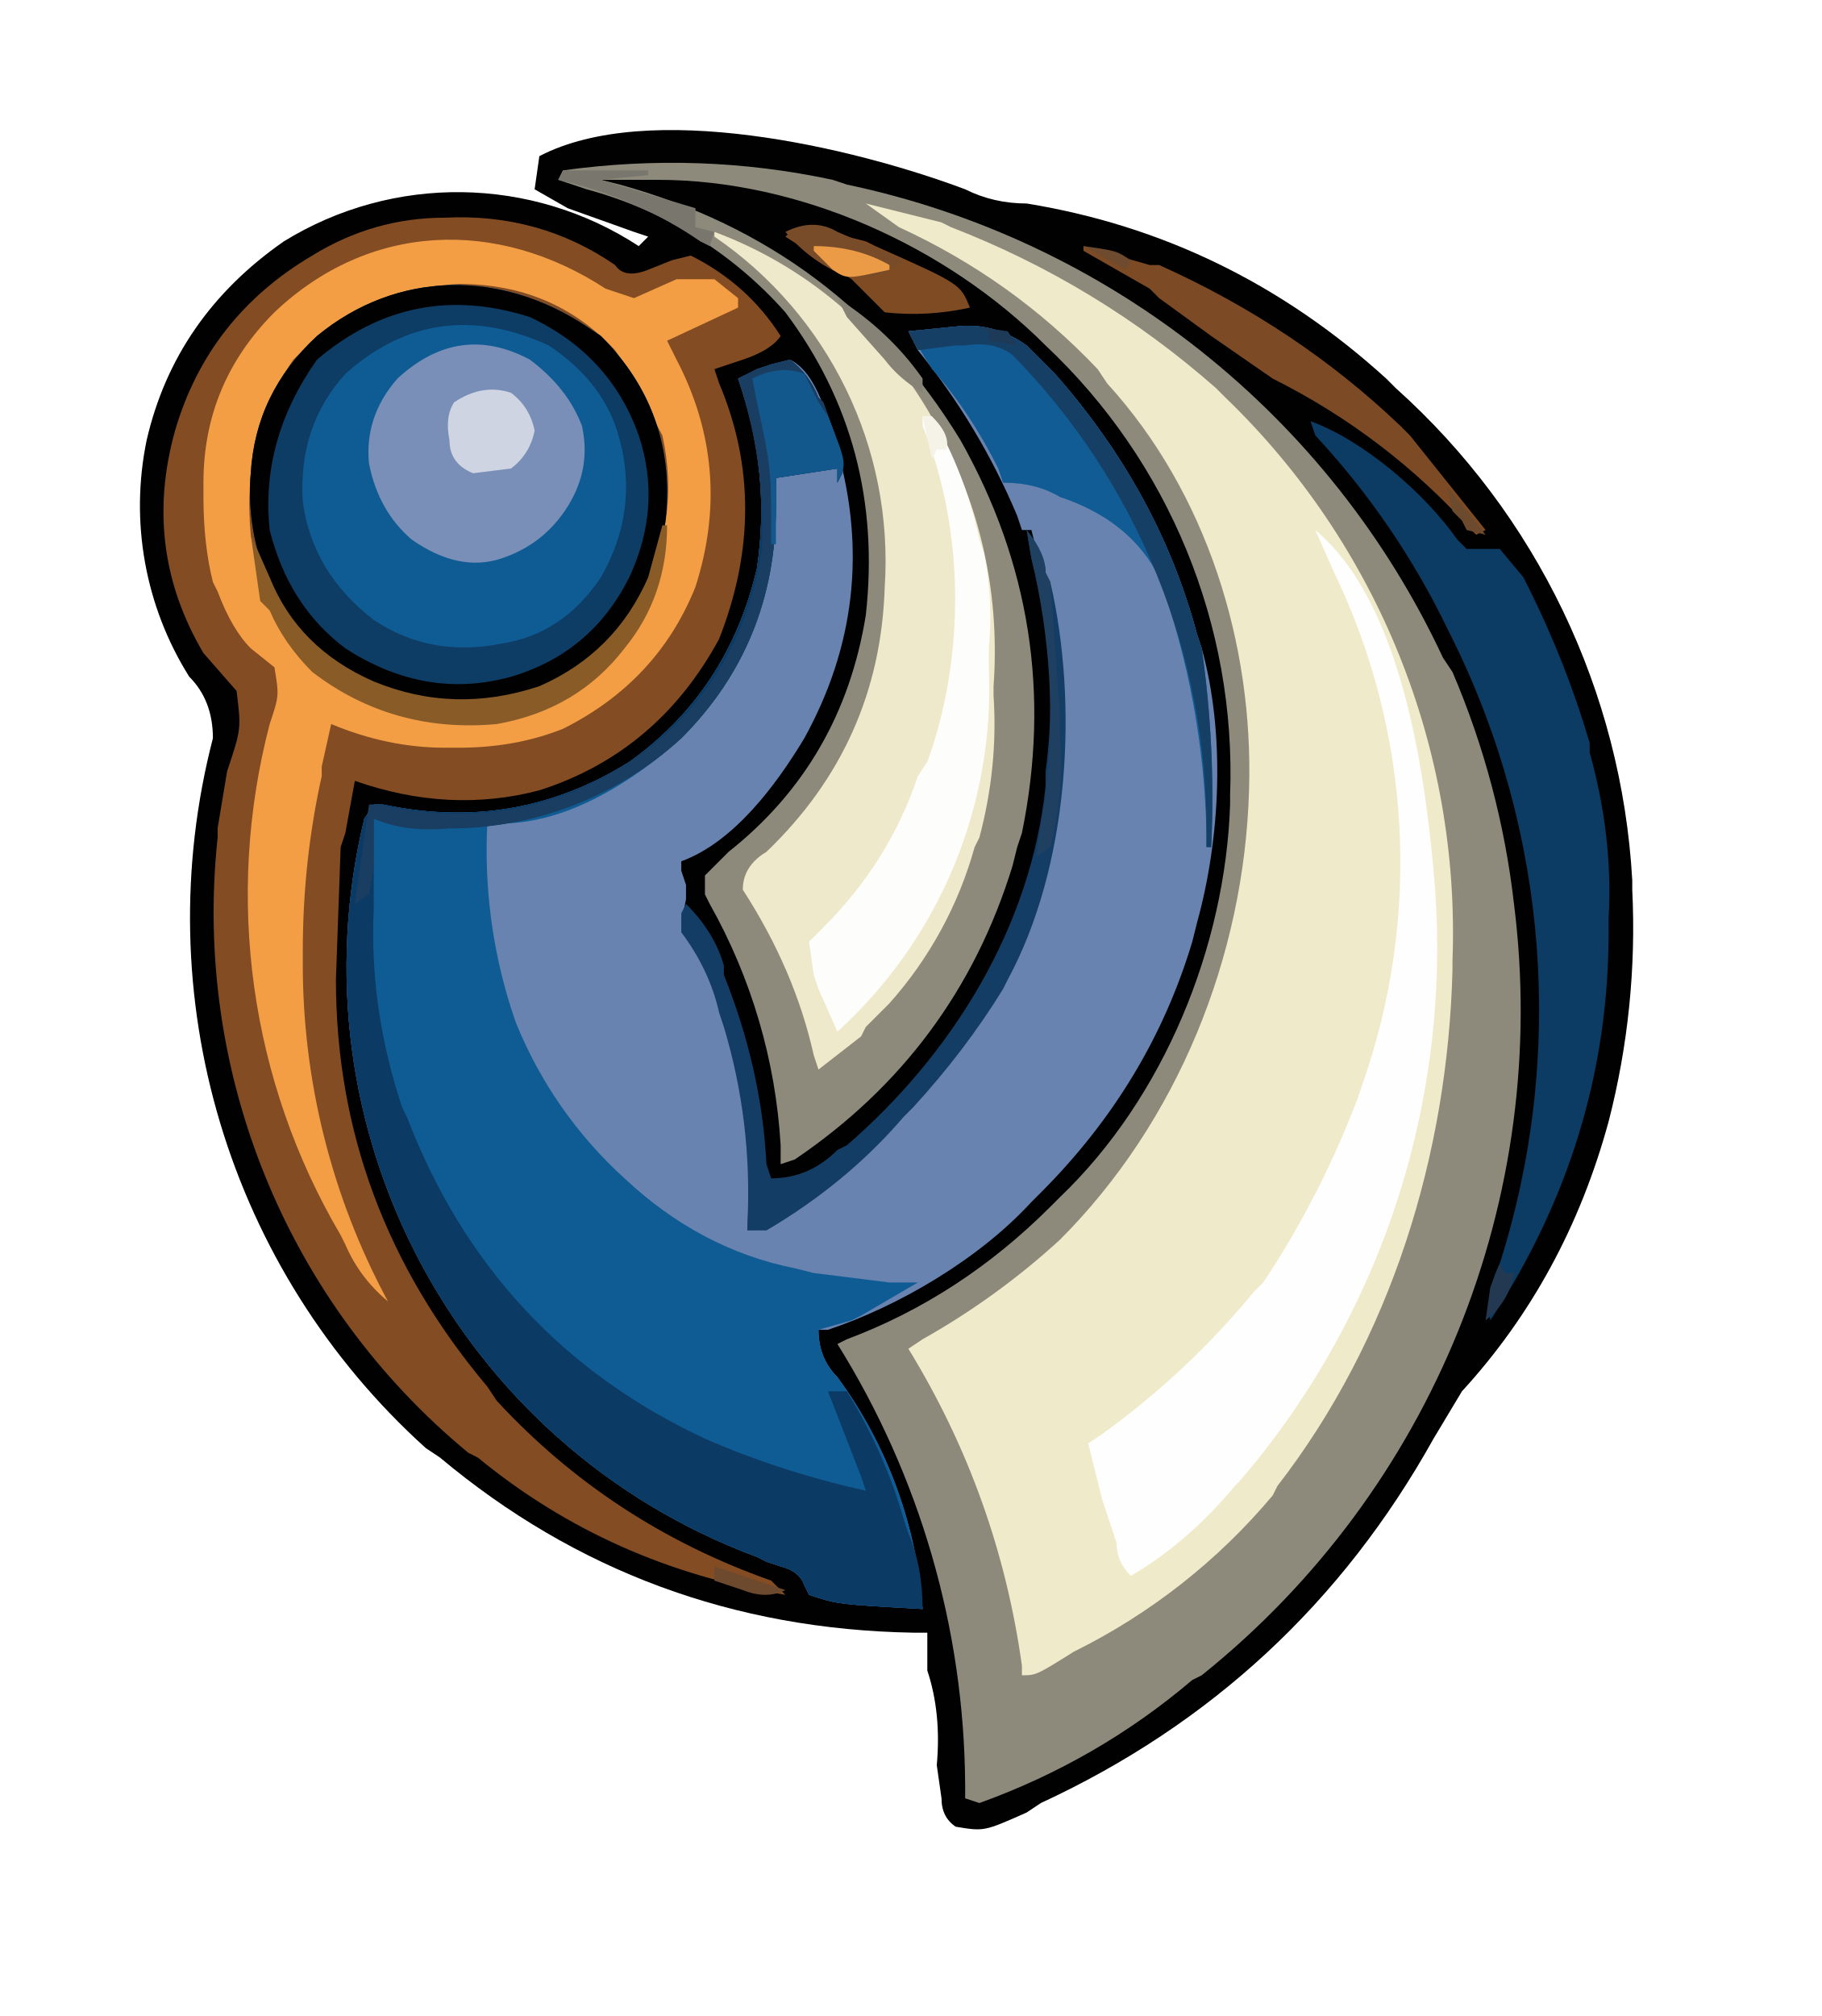
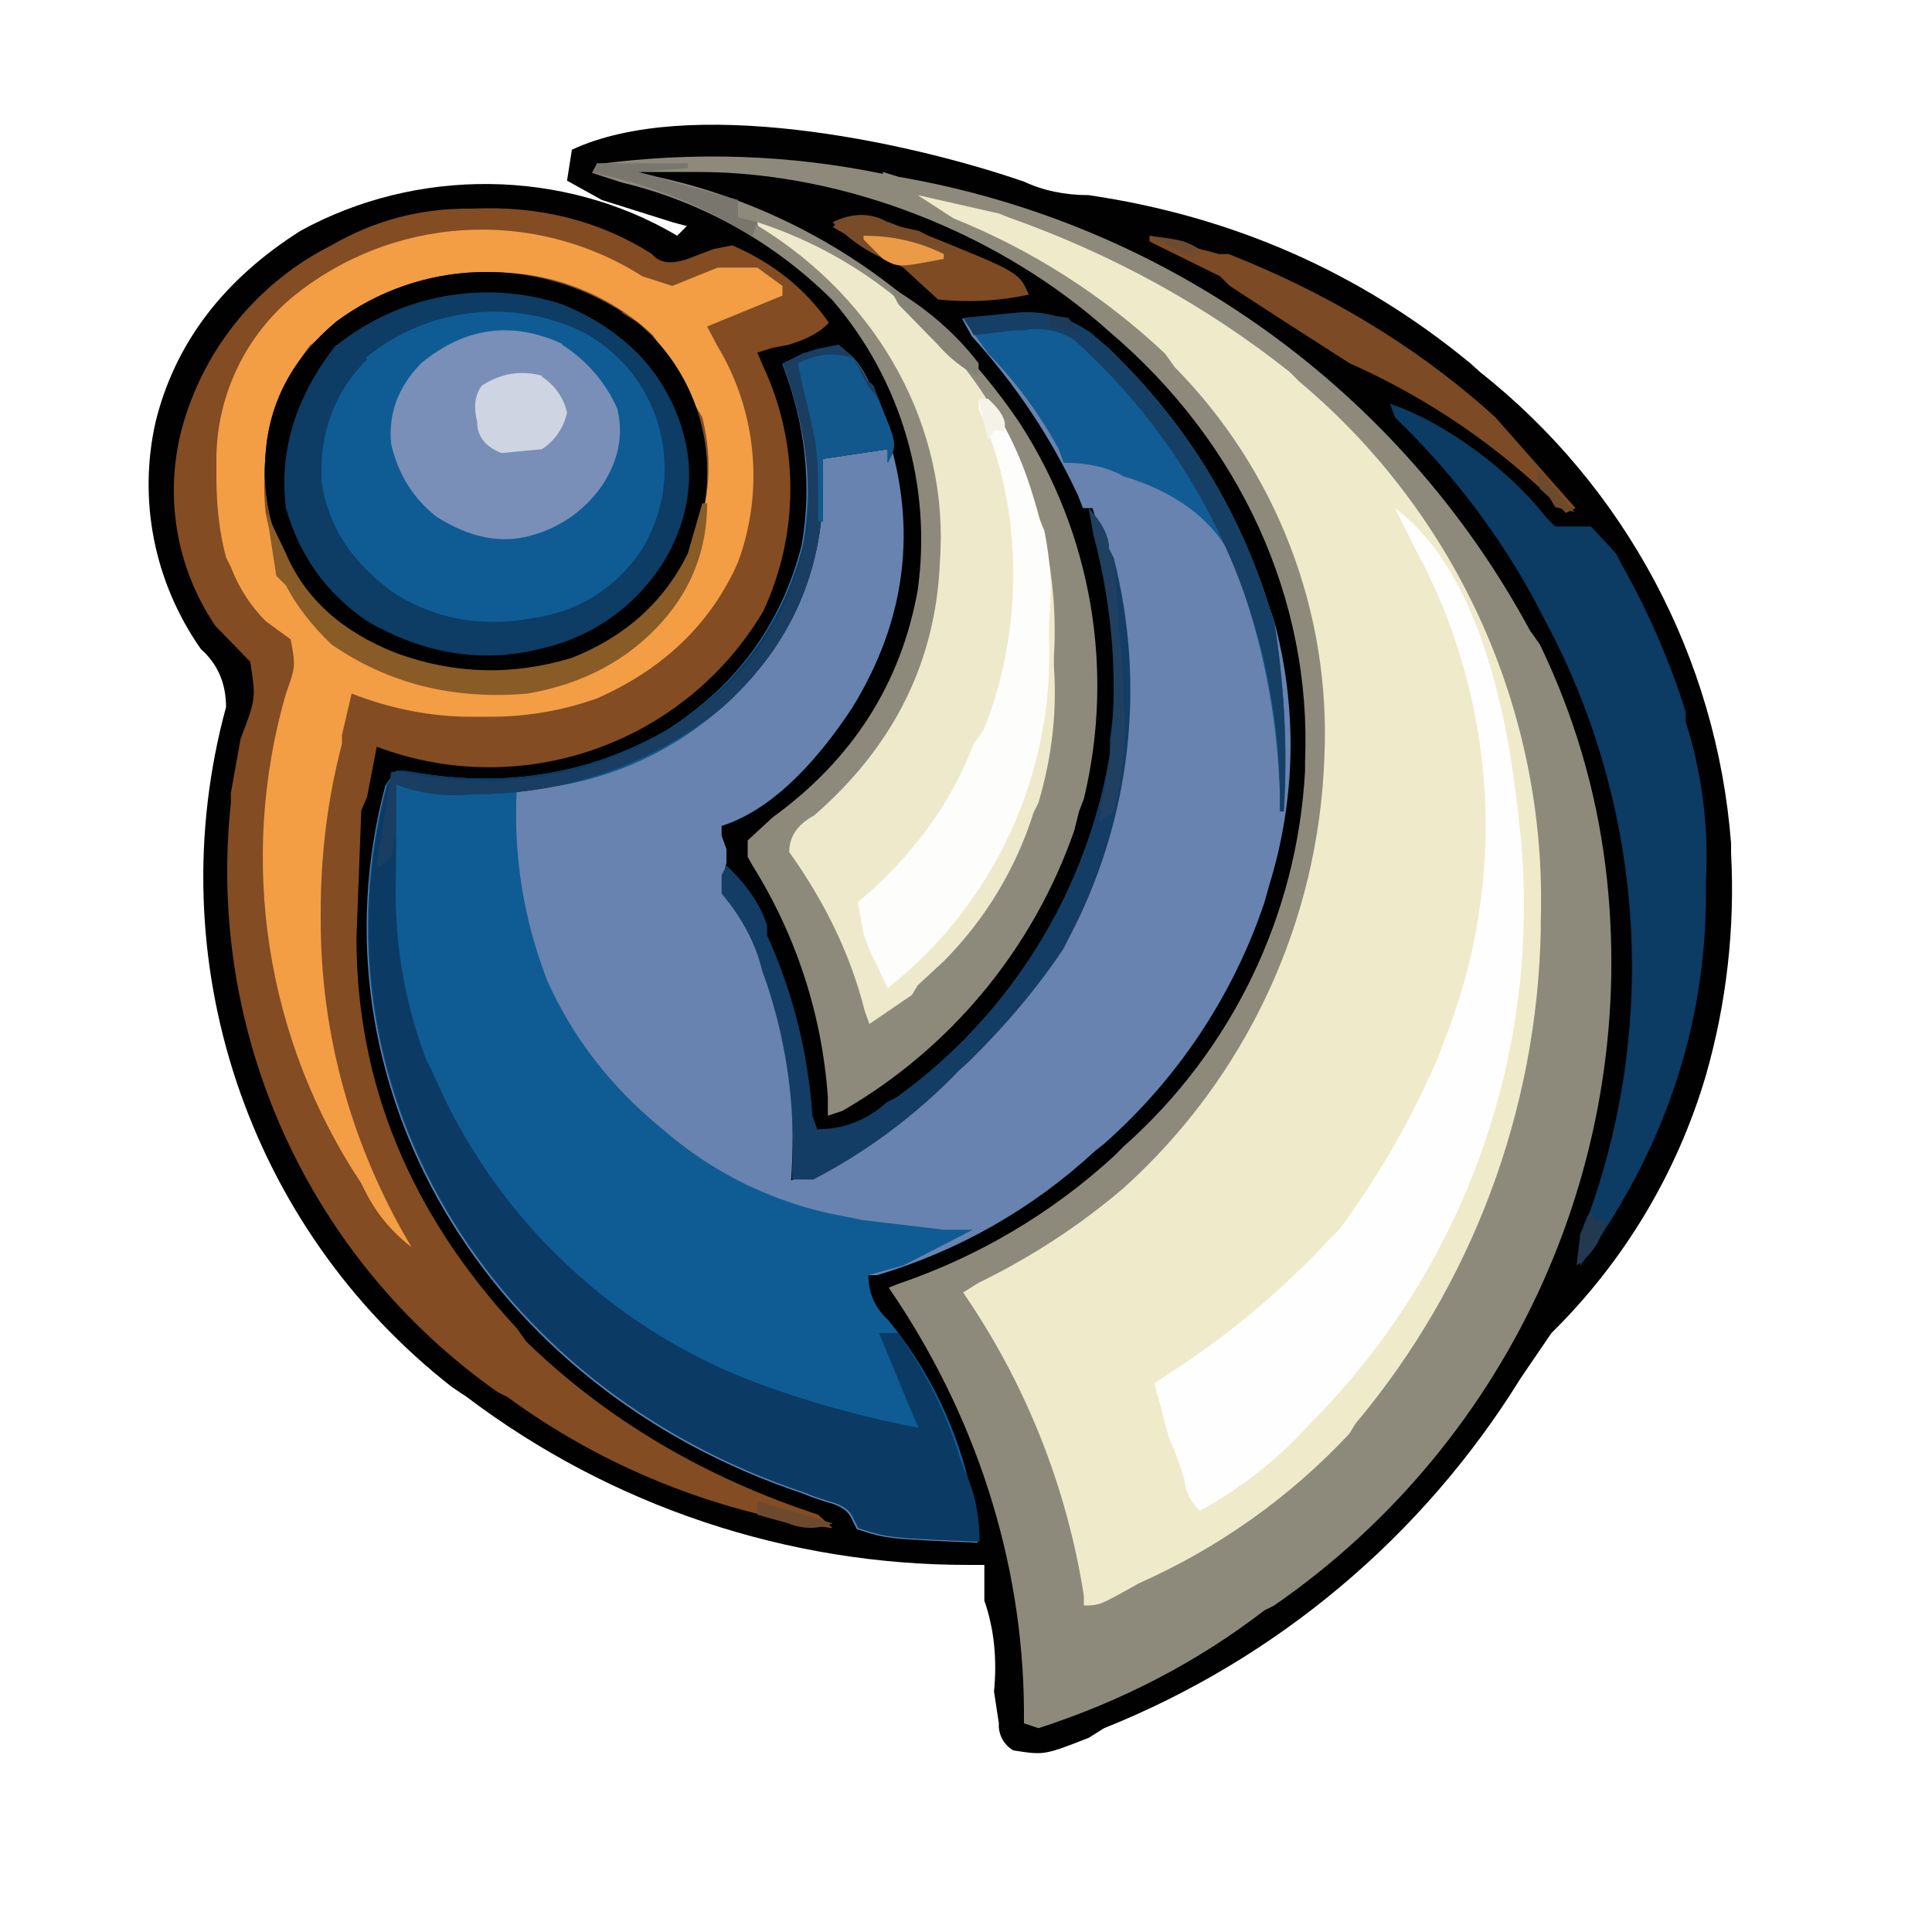
- <svg xmlns="http://www.w3.org/2000/svg" viewBox="-30 -30 385 426">
-   <path fill="#010101" d="M174 10q6 3 13 3 43 7 76 37l2 2a151 151 0 0 1 50 104v2a164 164 0 0 1-5 49q-9 33-31 57l-6 10q-29 52-83 77l-3 2c-9 4-9 4-15 3q-3-2-3-6l-1-7q1-11-2-20v-8h-3q-57-1-100-37l-3-2a151 151 0 0 1-45-150q0-8-5-13a68 68 0 0 1-9-50q6-26 29-42a70 70 0 0 1 75 1l2-2-3-1-14-5-7-4 1-7c23-12 66-2 90 7" />
-   <path fill="#8e8a7b" d="m146 8 3 1a180 180 0 0 1 126 100l2 3a175 175 0 0 1 13 49 180 180 0 0 1-66 163l-2 1q-20 17-45 26l-3-1v-3a178 178 0 0 0-27-93l2-1q24-9 43-28l2-2c22-21 35-53 36-83v-2a124 124 0 0 0-39-95c-21-21-52-35-82-35H97l4 1q47 13 72 54 22 39 13 83l-1 3-1 4q-12 39-46 62l-3 1v-4a118 118 0 0 0-15-51l-1-2v-4l5-5q24-19 29-50 4-36-17-64a86 86 0 0 0-42-26l-6-2 1-2q29-4 57 2" />
-   <path fill="#6883af" d="m187 43 4 4 2 2q22 25 30 55l1 3c5 18 4 40-1 58l-1 4q-9 30-32 53l-2 2c-11 12-28 22-43 27h-2q0 6 4 10a94 94 0 0 1 18 49c-18-1-18-1-24-3l-1-2q-1-3-5-4l-3-1-2-1a133 133 0 0 1-83-156l2-3h2q28 6 52-9 21-15 27-41 3-20-4-40l4-2 3-1 4-1c6 3 8 13 10 19q9 32-7 61c-6 10-15 22-26 26v2l1 3v3l-1 5 3 4q6 10 8 20l1 3q3 18 2 38 16-7 29-21l2-2a121 121 0 0 0 23-30 124 124 0 0 0 7-91l-1-4h-2l-1-3q-8-19-21-35l-2-4 10-1q8-1 15 4" />
-   <path fill="#834c22" d="M64 16q20-1 36 10 2 3 7 1l5-2 4-1q12 6 19 17-2 3-8 5l-3 1-3 1 1 3q11 26 0 54-13 24-38 32-19 5-39-2l-2 11-1 3-1 28q0 48 32 86l2 3q24 26 58 38l3 3q-37-6-65-29l-2-1a148 148 0 0 1-53-130v-2l2-12c3-9 3-9 2-17l-7-8Q0 86 7 61q7-24 29-37 13-8 28-8" />
-   <path fill="#efeaca" d="m153 13 16 4 2 1q31 12 56 34l2 2a157 157 0 0 1 48 119v2c-1 39-13 78-37 109l-1 2a130 130 0 0 1-42 33c-8 5-8 5-11 5v-2q-5-36-24-67l3-2a157 157 0 0 0 29-21c25-25 39-60 40-95 1-31-9-63-30-86l-2-3q-18-19-42-30z" />
-   <path fill="#0f5c95" d="M137 46q4 3 6 8l1 1c4 11 4 11 4 15l-1 2v-3l-13 2v6q0 29-20 49c-10 9-24 18-38 18h-3q-1 20 5 39l1 3a90 90 0 0 0 23 33q16 15 36 19l4 1 16 2h6l-12 7-2 1-7 2q0 6 4 10a94 94 0 0 1 18 49c-18-1-18-1-24-3l-1-2q-1-3-5-4l-3-1-2-1a133 133 0 0 1-83-156l2-3h2q28 6 52-9 21-15 27-41 3-20-4-40l4-2 3-1z" />
-   <path fill="#0f5c95" d="m94 39 3 2q14 14 14 33t-13 32-32 13q-17 0-30-12a48 48 0 0 1-13-37q1-17 14-29c17-14 39-14 57-2" />
-   <path fill="#f39d45" d="m98 31 6 2 9-4h8l5 4v2l-15 7 2 4q12 23 4 48-8 20-28 30-10 4-22 4h-3q-12 0-24-5l-2 9v2q-4 18-4 37v2a150 150 0 0 0 18 72q-6-5-9-12l-1-2a142 142 0 0 1-15-108c2-6 2-6 1-12l-5-4q-4-4-7-12l-1-2q-2-8-2-18v-3q0-21 15-36c20-19 47-20 70-5M32 46q-11 16-9 37 3 17 17 27 17 12 37 8 18-4 28-21 9-17 5-35l-8-15-2-3Q87 30 67 30q-20 1-35 16" />
-   <path fill="#eee9ca" d="M121 19a88 88 0 0 1 48 43q13 25 11 53v2q1 15-3 30l-1 2a83 83 0 0 1-18 33l-5 5-1 2-9 7-1-3q-4-18-15-35 0-5 5-8 24-23 25-56a83 83 0 0 0-36-74z" />
-   <path fill="#0b3b65" d="M137 46q4 3 6 8l1 1c4 11 4 11 4 15l-1 2v-3l-13 2v6q0 29-20 49a73 73 0 0 1-52 19l-13-2v19q-1 21 6 42l1 2q18 47 63 68 16 7 34 11l-1-3-7-18h4q8 13 12 27l1 3q3 7 3 16c-18-1-18-1-24-3l-1-2q-1-3-5-4l-3-1-2-1a133 133 0 0 1-83-156l2-3h2q28 6 52-9 21-15 27-41 3-20-4-40l4-2 3-1z" />
-   <path fill="#fefefe" d="M248 82c18 15 23 50 25 72a173 173 0 0 1-41 129l-1 1q-10 12-22 19-3-3-3-7l-1-3-1-3-1-3-3-12 3-2q18-13 32-30l2-2q12-18 20-39l1-3a141 141 0 0 0-6-108z" />
-   <path fill="#0d3c65" d="m94 39 3 2q14 14 14 33t-13 32-32 13q-17 0-30-12a48 48 0 0 1-13-37q1-17 14-29c17-14 39-14 57-2M43 49q-10 11-9 27 2 15 15 25 12 8 27 5 13-2 21-14 8-14 4-29-3-12-15-20-24-11-43 6" />
-   <path fill="#0c3b64" d="M247 59c11 4 24 15 31 25l2 2h7l5 6 1 2q8 16 13 33v2q5 18 4 35v3q0 44-25 82-1-6 2-12a177 177 0 0 0-10-132l-1-2a166 166 0 0 0-28-41z" />
-   <path fill="#798fb7" d="M82 46q8 6 11 14 2 9-3 17T76 88t-19-4q-7-6-9-16-1-10 6-18 13-12 28-4" />
-   <path fill="#fdfdfc" d="M165 58h2q7 12 10 26l1 3q2 10 1 20v4a98 98 0 0 1-32 77l-4-9-1-3-1-7 3-3q14-14 20-32l2-3c8-22 8-49-1-71z" />
-   <path fill="#010101" d="m94 39 3 2q14 14 14 33t-13 32-32 13q-17 0-30-12a48 48 0 0 1-13-37q1-17 14-29c17-14 39-14 57-2m-57 7Q25 63 27 82q4 16 16 25 17 11 35 6 17-5 25-21 7-15 2-30-6-17-23-25-25-8-45 9" />
-   <path fill="#115c94" d="m187 43 4 4 2 2q22 25 30 55l1 3q3 21 2 42h-1v-3a170 170 0 0 0-10-54q-6-12-21-17-5-3-12-3l-1-3q-6-12-14-21l-5-8 10-1q8-1 15 4" />
-   <path fill="#133d64" d="M187 82q4 5 4 9l1 2c6 26 4 60-9 84l-1 2q-8 13-19 25l-2 2q-12 14-29 24h-4v-2q1-21-5-41l-1-3q-2-9-8-17v-4l1-2q6 6 8 13v2q8 20 9 40l1 3q8 0 14-6l2-1c22-19 39-46 42-76v-3q3-22-3-45z" />
-   <path fill="#1a3e61" d="M137 46q4 3 6 8l1 1c4 11 4 11 4 15l-1 2v-3l-13 2v6q0 29-20 49a72 72 0 0 1-49 19q-9 1-16-2v10l-1 6-3 2 3-21h2q31 7 56-11 21-16 25-43 1-18-5-36l4-2 3-1z" />
-   <path fill="#7c4a24" d="m199 22 14 4h2q29 13 51 34l2 2 16 20-2 1-1-1q-18-20-42-32l-13-9-11-8-2-2-14-8z" />
-   <path fill="#895b27" d="M110 81h1q0 15-9 26-10 13-27 16-22 2-39-11-6-6-9-13l-2-2-2-14 4 9q6 15 22 22 17 7 35 1 16-7 23-23z" />
-   <path fill="#163f65" d="m187 43 4 4 2 2q22 25 30 55l1 3q3 21 2 42h-1v-3a143 143 0 0 0-41-101q-4-3-10-2h-2l-8 1-2-4 10-1q8-1 15 4" />
-   <path fill="#12588d" d="m140 49 3 6 2 3c4 10 4 10 2 14v-3l-13 2v14h-1v-2c0-14 0-14-3-28l-1-5q6-3 11-1" />
-   <path fill="#7f4b23" d="m141 18 12 3 2 1c18 8 18 8 20 13q-9 2-18 1l-7-7-14-9q2-2 5-2" />
-   <path fill="#ced4e2" d="M78 53q4 3 5 8-1 5-5 8l-8 1q-5-2-5-7-1-5 1-8 6-4 12-2" />
-   <path fill="#204062" d="M187 82q4 5 4 9l1 2 2 28v4q1 12-2 24l-3 2 2-13q3-25-3-50z" />
-   <path fill="#794c29" d="m147 19 14 6q-6 5-13 3-7-3-12-9 6-3 11 0" />
-   <path fill="#79766e" d="M107 6v1L97 8l20 6v4l4 1-1 3-2-1q-13-9-30-13l1-2z" />
-   <path fill="#868376" d="M147 33q11 7 18 17v3q-5-3-8-7l-8-9z" />
-   <path fill="#eb9a46" d="M142 22q9 0 16 4v1c-9 2-9 2-12 0l-4-4z" />
-   <path fill="#6d4a2e" d="m121 301 15 5q-4 2-9 0l-3-1-3-1z" />
-   <path fill="#233952" d="m287 237 1 2h2q-1 6-6 10l1-7z" />
-   <path fill="#6e4b2e" d="M199 22c7 1 7 1 10 3l-1 2z" />
-   <path fill="#6b4a2e" d="m276 73 8 10-4-1-1-2-2-2z" />
-   <path fill="#f5f3e8" d="M165 58h2q4 4 3 7h-2l-1 2z" />
-   <path fill="#1d3b59" d="m176 39 7 1 2 3-6-1v-2z" />
+ <svg xmlns="http://www.w3.org/2000/svg" width="200" height="200">
+   <path fill="#010101" d="M106 18.8q3 1.4 6.7 1.4 22.4 3.3 39.5 17.4l1 .9a69 69 0 0 1 26 48.8v1a70 70 0 0 1-2.6 23 62 62 0 0 1-16 26.7l-3.2 4.7a90 90 0 0 1-43.1 36.2l-1.6 1c-4.6 1.8-4.6 1.8-7.8 1.3a3 3 0 0 1-1.5-2.8l-.5-3.3q.5-5.1-1-9.4V162h-1.6a86 86 0 0 1-52-17.4l-1.5-1a67 67 0 0 1-23.4-70.4q0-3.7-2.6-6c-4.9-7-6.5-15.5-4.7-23.5q3-12.2 15-19.8c12-6.6 27.2-6.5 39 .5l1-1-1.5-.4-7.3-2.3-3.6-2 .5-3.2c12-5.6 34.3-1 46.8 3.3" />
+   <path fill="#8e8a7b" d="m91.4 17.8 1.6.5a92 92 0 0 1 65.4 47l1 1.4q5.3 11 6.8 23a81 81 0 0 1-34.3 76.5l-1 .5q-10.4 8-23.4 12.2l-1.5-.5V177c-.1-15.4-5-30.6-14-43.7l1-.4a63 63 0 0 0 22.3-13.2l1-1a56 56 0 0 0 18.8-38.9v-1c.7-16.7-6.7-33-20.3-44.5-11-9.9-27-16.5-42.6-16.5H66l2 .5a61 61 0 0 1 37.5 25.4 50 50 0 0 1 6.7 39l-.5 1.3-.5 2a54 54 0 0 1-24 29l-1.5.5v-1.9a52 52 0 0 0-7.8-24l-.5-.9V87l2.6-2.4q12.4-9 15-23.5a38 38 0 0 0-8.8-30 46 46 0 0 0-21.8-12.2l-3.1-1 .5-.9q15.1-2 29.6 1" />
+   <path fill="#6883af" d="m112.7 34.3 2.1 1.8 1 1a62 62 0 0 1 15.6 25.8l.5 1.4a49 49 0 0 1-.5 27.3l-.5 1.8a58 58 0 0 1-16.6 25l-1 .8A57 57 0 0 1 90.8 132h-1a6 6 0 0 0 2 4.7 42 42 0 0 1 9.4 23c-9.4-.4-9.4-.4-12.5-1.4l-.5-1q-.5-1.3-2.6-1.8l-1.5-.5-1-.4c-33-11-51.4-42.5-43.2-73.3l1-1.4h1q14.7 2.8 27-4.2 11-7 14.1-19.3 1.6-9.3-2-18.7l2-1 1.6-.5 2-.4c3.2 1.4 4.2 6 5.2 8.9q4.8 15-3.6 28.6c-3.1 4.7-7.8 10.4-13.5 12.2v1l.5 1.4v1.4l-.5 2.4 1.6 1.8a28 28 0 0 1 4.1 9.4l.5 1.4q1.6 8.5 1 17.9a46 46 0 0 0 15.1-9.9l1-1a58 58 0 0 0 12-14 53 53 0 0 0 3.7-42.7l-.6-2h-1l-.5-1.3q-4.2-9-11-16.5l-1-1.8 5.2-.5q4.2-.5 7.8 1.9" />
+   <path fill="#834c22" d="M48.8 21.6q10.5-.5 18.7 4.7 1.1 1.4 3.7.5l2.6-1 2-.4q6.3 2.7 10 8-1.2 1.4-4.2 2.3L80 36l-1.6.5.6 1.4a30 30 0 0 1 0 25.4 33 33 0 0 1-40 14l-1 5.2-.6 1.4-.5 13.2q0 22.5 16.6 40.4l1 1.4Q67 151 84.7 156.8l1.5 1.4a74 74 0 0 1-33.7-13.6l-1-.5a66 66 0 0 1-27.6-61v-1l1-5.6c1.6-4.2 1.6-4.2 1-8l-3.6-3.7a25 25 0 0 1-3-22 30 30 0 0 1 15-17.4q6.7-3.9 14.5-3.8" />
+   <path fill="#efeaca" d="m95 20.2 8.4 1.9 1 .4q16.1 5.7 29.1 16l1 1a70 70 0 0 1 25 55.8v1a82 82 0 0 1-19.2 51.1l-.6 1a67 67 0 0 1-21.8 15.5c-4.1 2.3-4.1 2.3-5.7 2.3v-1a76 76 0 0 0-12.5-31.4l1.6-1q8.2-4 15-9.8a63 63 0 0 0 20.8-44.6A54 54 0 0 0 121.6 38l-1-1.4a70 70 0 0 0-21.9-14Zm0 0" />
+   <path fill="#0f5c95" d="M86.8 35.7q2 1.5 3 3.7l.6.5c2 5.2 2 5.2 2 7l-.5 1v-1.4l-6.7 1v2.7q0 13.7-10.4 23a34 34 0 0 1-19.7 8.5h-1.6a47 47 0 0 0 2.6 18.3l.5 1.4q4 9 12 15.5a39 39 0 0 0 18.7 9l2 .4 8.4 1h3l-6.2 3.2-1 .5-3.6 1a6 6 0 0 0 2 4.6 42 42 0 0 1 9.4 23c-9.4-.4-9.4-.4-12.5-1.4l-.5-1q-.5-1.3-2.6-1.8l-1.5-.5-1-.4c-33-11-51.4-42.5-43.2-73.3l1-1.4h1q14.7 2.8 27-4.2 11-7 14.1-19.3 1.6-9.3-2-18.7l2-1 1.6-.5Zm0 0" />
+   <path fill="#0f5c95" d="m64.4 32.4 1.6 1a20.2 20.2 0 0 1 .5 30.5q-6.7 6-16.6 6-9 0-15.6-5.6c-4.9-4.6-7.4-11-6.8-17.4q.6-8 7.3-13.6a26 26 0 0 1 29.6-1" />
+   <path fill="#f39d45" d="m66.5 28.6 3.1 1 4.7-1.9h4.1l2.6 1.9v1l-7.8 3.2 1 1.9a26 26 0 0 1 2.2 22.5q-4.2 9.5-14.6 14.1a33 33 0 0 1-11.4 1.9h-1.6q-6.2 0-12.4-2.4l-1 4.3v.9q-2.2 8.4-2.2 17.4v.9c0 11.8 3.2 23.4 9.4 33.8q-3-2.3-4.7-5.6l-.5-1a61 61 0 0 1-7.8-50.7c1-2.8 1-2.8.5-5.6l-2.6-1.9a16 16 0 0 1-3.6-5.6l-.5-1q-1-3.7-1-8.4v-1.4a22 22 0 0 1 7.7-17 31 31 0 0 1 36.4-2.3m-34.3 7q-5.7 7.5-4.7 17.5 1.5 8 8.9 12.6 8.8 5.6 19.2 3.8 9.3-2 14.5-9.9 4.7-8 2.6-16.4l-4.1-7-1-1.5a24 24 0 0 0-17.2-6.5q-10.5.5-18.2 7.5" />
+   <path fill="#eee9ca" d="M78.4 23a44.5 44.5 0 0 1 30.7 45v1q.5 7-1.6 14.1l-.5 1a38 38 0 0 1-9.3 15.4L95 102l-.6 1-4.4 3-.5-1.4q-2.1-8.4-7.8-16.4 0-2.4 2.6-3.8 12.4-10.8 13-26.3c1-13.7-6.2-27-18.8-34.7Zm0 0" />
+   <path fill="#0b3b65" d="M86.8 35.7q2 1.5 3 3.7l.6.5c2 5.2 2 5.2 2 7l-.5 1v-1.4l-6.7 1v2.7q0 13.7-10.4 23c-7.4 6.1-17 9.3-27 9l-6.8-1v9a49 49 0 0 0 3.2 19.7l.5.9a59 59 0 0 0 32.7 32 103 103 0 0 0 17.7 5l-.6-1.3L91 138h2q4.3 6.1 6.3 12.7l.5 1.4q1.6 3.3 1.6 7.5c-9.4-.4-9.4-.4-12.5-1.4l-.5-1q-.5-1.3-2.6-1.8l-1.5-.5-1-.4c-33-11-51.4-42.5-43.2-73.3l1-1.4h1q14.7 2.8 27-4.2 11-7 14.1-19.3 1.6-9.3-2-18.7l2-1 1.6-.5Zm0 0" />
+   <path fill="#fefefe" d="M144.4 52.6c9.4 7 12 23.5 13 33.8a76 76 0 0 1-21.3 60.5l-.5.5a43 43 0 0 1-11.4 9q-1.5-1.5-1.6-3.3l-.5-1.5-.5-1.4-.6-1.4-1.5-5.6 1.5-1a86 86 0 0 0 16.7-14l1-1a89 89 0 0 0 10.4-18.3l.5-1.4a60 60 0 0 0-3.1-50.7Zm0 0" />
+   <path fill="#0d3c65" d="m64.4 32.4 1.6 1a20.2 20.2 0 0 1 .5 30.5q-6.7 6-16.6 6-9 0-15.6-5.6c-4.9-4.6-7.4-11-6.8-17.4q.6-8 7.3-13.6a26 26 0 0 1 29.6-1M38 37.2q-5.1 5.1-4.7 12.7 1 7 7.8 11.7 6.3 3.8 14 2.4 6.9-1 11-6.6a16 16 0 0 0 2-13.6 16 16 0 0 0-7.7-9.4A21 21 0 0 0 37.9 37" />
+   <path fill="#0c3b64" d="M143.9 41.8c5.7 1.9 12.5 7 16.1 11.7l1 1h3.7l2.6 2.8.5 1q4.2 7.4 6.7 15.4v1a46 46 0 0 1 2.1 16.4v1.4q0 20.7-13 38.5-.5-2.9 1-5.6a76 76 0 0 0-5.1-62l-.5-1q-5.7-10.6-14.6-19.2Zm0 0" />
+   <path fill="#798fb7" d="M58.2 35.7a15 15 0 0 1 5.7 6.6q1 4.1-1.6 8a13 13 0 0 1-7.2 5.1q-4.7 1.4-9.9-1.9-3.6-2.8-4.7-7.5-.5-4.7 3.1-8.4 6.8-5.6 14.6-2" />
+   <path fill="#fdfdfc" d="M101.3 41.3h1q3.7 5.7 5.2 12.2l.6 1.4q1 4.8.5 9.4v1.9a44 44 0 0 1-16.7 36.1l-2-4.2-.5-1.4-.6-3.3 1.6-1.4q7.2-6.6 10.4-15l1-1.4c4.2-10.3 4.2-23-.5-33.3Zm0 0" />
+   <path fill="#010101" d="m64.4 32.4 1.6 1a20.2 20.2 0 0 1 .5 30.5q-6.7 6-16.6 6-9 0-15.6-5.6c-4.9-4.6-7.4-11-6.8-17.4q.6-8 7.3-13.6a26 26 0 0 1 29.6-1m-29.6 3.4q-6.3 8-5.2 16.9Q31.7 60 38 64.3q9 5.2 18.2 2.8a20 20 0 0 0 13-9.8q3.7-7 1-14.1-3-8-12-11.7a25 25 0 0 0-23.3 4.2" />
+   <path fill="#115c94" d="m112.7 34.3 2.1 1.8 1 1a62 62 0 0 1 15.6 25.8l.5 1.4q1.6 10 1 19.7h-.4v-1.4a73 73 0 0 0-5.2-25.3q-3.1-5.6-11-8-2.5-1.4-6.2-1.4l-.5-1.4a45 45 0 0 0-7.3-9.9L99.7 33l5.2-.5q4.2-.5 7.8 1.9" />
+   <path fill="#133d64" d="M112.7 52.6q2.1 2.3 2.1 4.2l.5 1a55 55 0 0 1-4.7 39.4l-.5 1q-4 6-9.8 11.7l-1 .9a58 58 0 0 1-15.1 11.3H82v-1q.5-9.8-2.6-19.2l-.5-1.4q-1-4.2-4.2-8v-1.9l.5-1q3.2 3 4.2 6.2v1a54 54 0 0 1 4.7 18.7l.5 1.4q4.1 0 7.2-2.8l1-.5A55 55 0 0 0 114.9 78v-1.4q1.5-10.3-1.6-21.1Zm0 0" />
+   <path fill="#1a3e61" d="M86.8 35.7q2 1.5 3 3.7l.6.5c2 5.2 2 5.2 2 7l-.5 1v-1.4l-6.7 1v2.7q0 13.7-10.4 23c-7 5.8-16 9-25.4 9q-4.8.5-8.4-1V86l-.5 2.8-1.5 1 1.5-9.9h1q16.2 3.3 29.1-5.2 11-7.5 13-20.1.6-8.5-2.6-17l2.1-.9 1.6-.5Zm0 0" />
+   <path fill="#7c4a24" d="m119 24.4 7.2 1.9h1q15.2 6 26.6 16l1 .9 8.3 9.4-1 .5-.5-.5a73 73 0 0 0-21.9-15l-6.7-4.3-5.7-3.7-1-1L119 25Zm0 0" />
+   <path fill="#895b27" d="M72.7 52.1h.5q0 7-4.6 12.2-5.3 6-14 7.5-11.5 1-20.3-5.1-3.1-3-4.7-6.1l-1-1-1-6.5 2 4.2q3 7 11.4 10.3 9 3.3 18.2.5 8.3-3.3 12-10.8Zm0 0" />
+   <path fill="#163f65" d="m112.7 34.3 2.1 1.8 1 1a62 62 0 0 1 15.6 25.8l.5 1.4q1.6 10 1 19.7h-.4v-1.4a64 64 0 0 0-21.3-47.4 7 7 0 0 0-5.2-1h-1l-4.2.5-1-1.8 5.1-.5q4.2-.5 7.8 1.9" />
+   <path fill="#12588d" d="m88.3 37 1.6 3 1 1.3c2 4.7 2 4.7 1 6.6v-1.4l-6.7 1V54h-.5v-1c0-6.5 0-6.5-1.6-13l-.5-2.4q3-1.5 5.7-.5" />
+   <path fill="#7f4b23" d="m88.8 22.5 6.3 1.4 1 .5c9.4 3.8 9.4 3.8 10.4 6.1q-4.6 1-9.4.5l-3.6-3.3-7.3-4.2q1-1 2.6-1" />
+   <path fill="#ced4e2" d="M56.1 39a6 6 0 0 1 2.6 3.7 6 6 0 0 1-2.6 3.8l-4.2.4q-2.5-1-2.5-3.2-.6-2.4.5-3.8 3-1.9 6.2-1" />
+   <path fill="#204062" d="M112.7 52.6q2.1 2.3 2.1 4.2l.5 1 1 13v2q.5 5.6-1 11.2l-1.5 1 1-6.1q1.5-11.8-1.6-23.5Zm0 0" />
+   <path fill="#794c29" d="m92 23 7.2 2.8q-3 2.4-6.7 1.4-3.7-1.4-6.3-4.2 3.1-1.5 5.7 0" />
+   <path fill="#79766e" d="M71.2 16.9v.5l-5.2.4 10.4 2.9v1.8l2 .5-.5 1.4-1-.5a48 48 0 0 0-15.6-6l.5-1Zm0 0" />
+   <path fill="#868376" d="M92 29.6q5.7 3.3 9.3 8V39a14 14 0 0 1-4.2-3.3L93 31.5Zm0 0" />
+   <path fill="#eb9a46" d="M89.4 24.4q4.5 0 8.3 1.9v.5c-4.7.9-4.7.9-6.3 0l-2-2Zm0 0" />
+   <path fill="#6d4a2e" d="m78.4 155.4 7.8 2.3a6 6 0 0 1-4.6 0l-3.2-.9Zm0 0" />
+   <path fill="#233952" d="m164.7 125.4.5.9h1a7 7 0 0 1-3 4.7l.4-3.3Zm0 0" />
+   <path fill="#6e4b2e" d="M119 24.4c3.6.5 3.6.5 5.2 1.4l-.6 1Zm0 0" />
+   <path fill="#6b4a2e" d="m159 48.4 4 4.6-2-.5-.6-1-1-.9Zm0 0" />
+   <path fill="#f5f3e8" d="M101.3 41.3h1q2.2 2 1.6 3.3h-1l-.6 1Zm0 0" />
+   <path fill="#1d3b59" d="m107 32.4 3.6.5 1 1.4-3-.5v-1Zm0 0" />
</svg>
